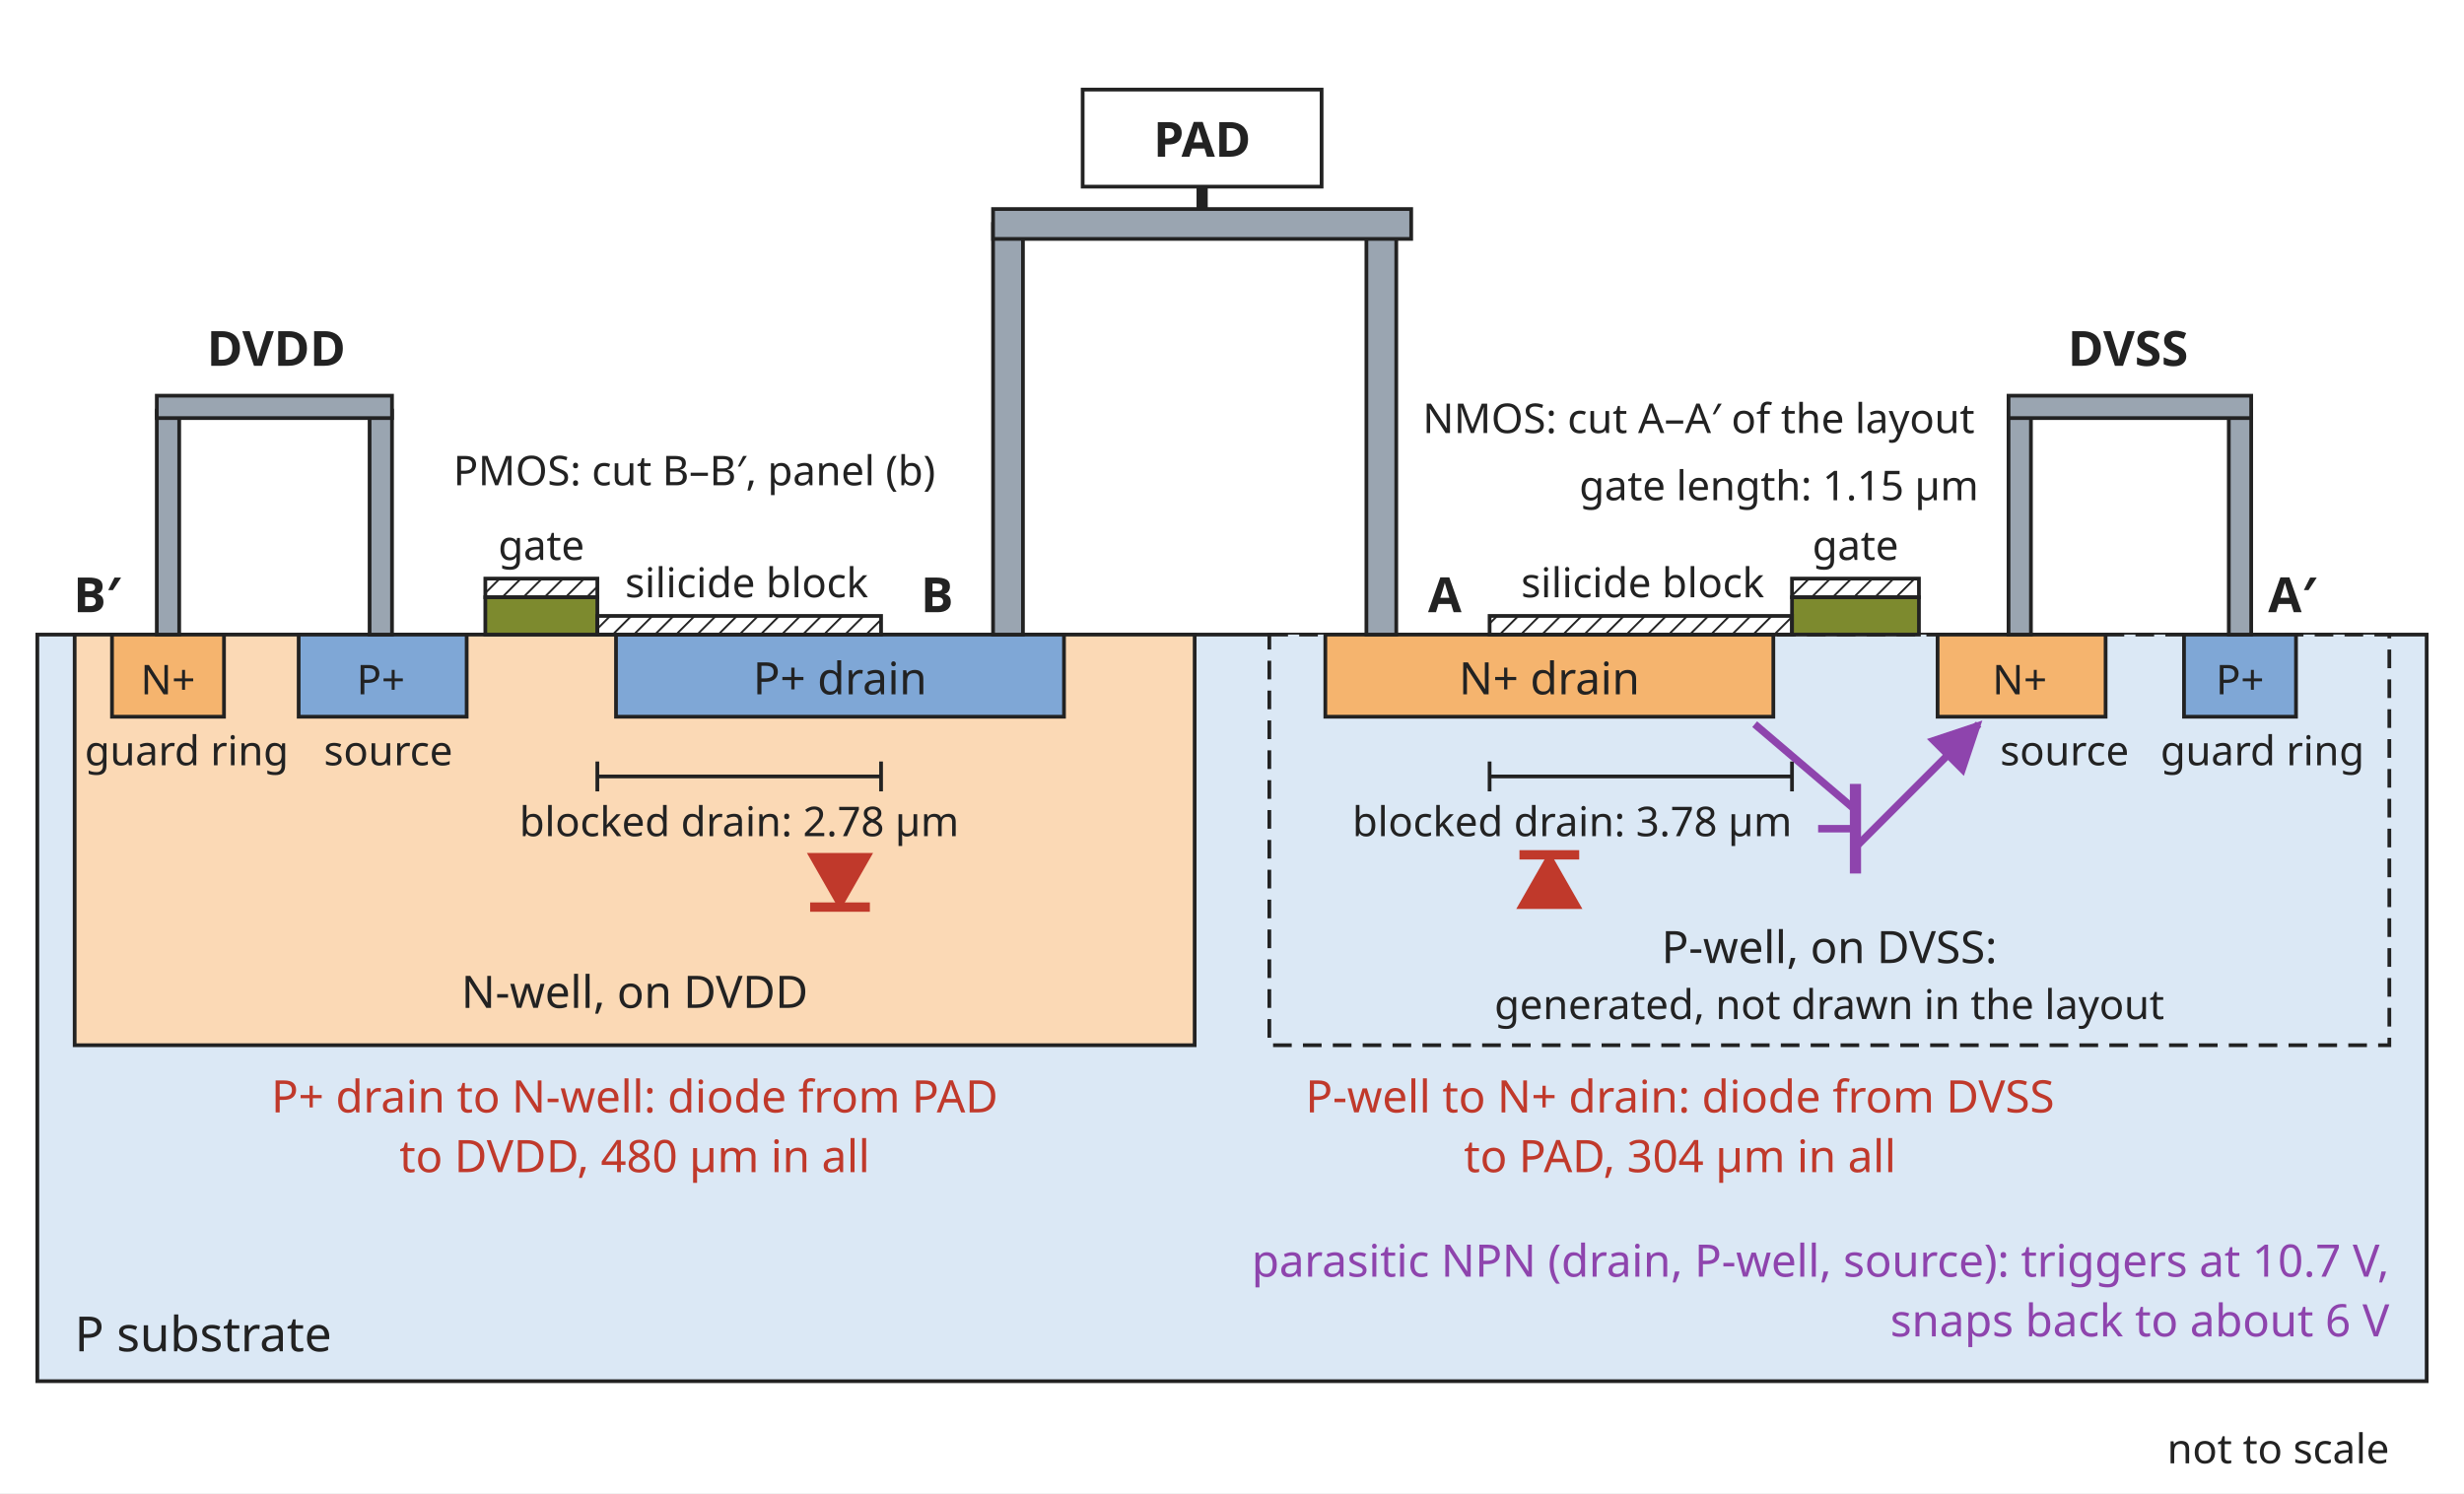
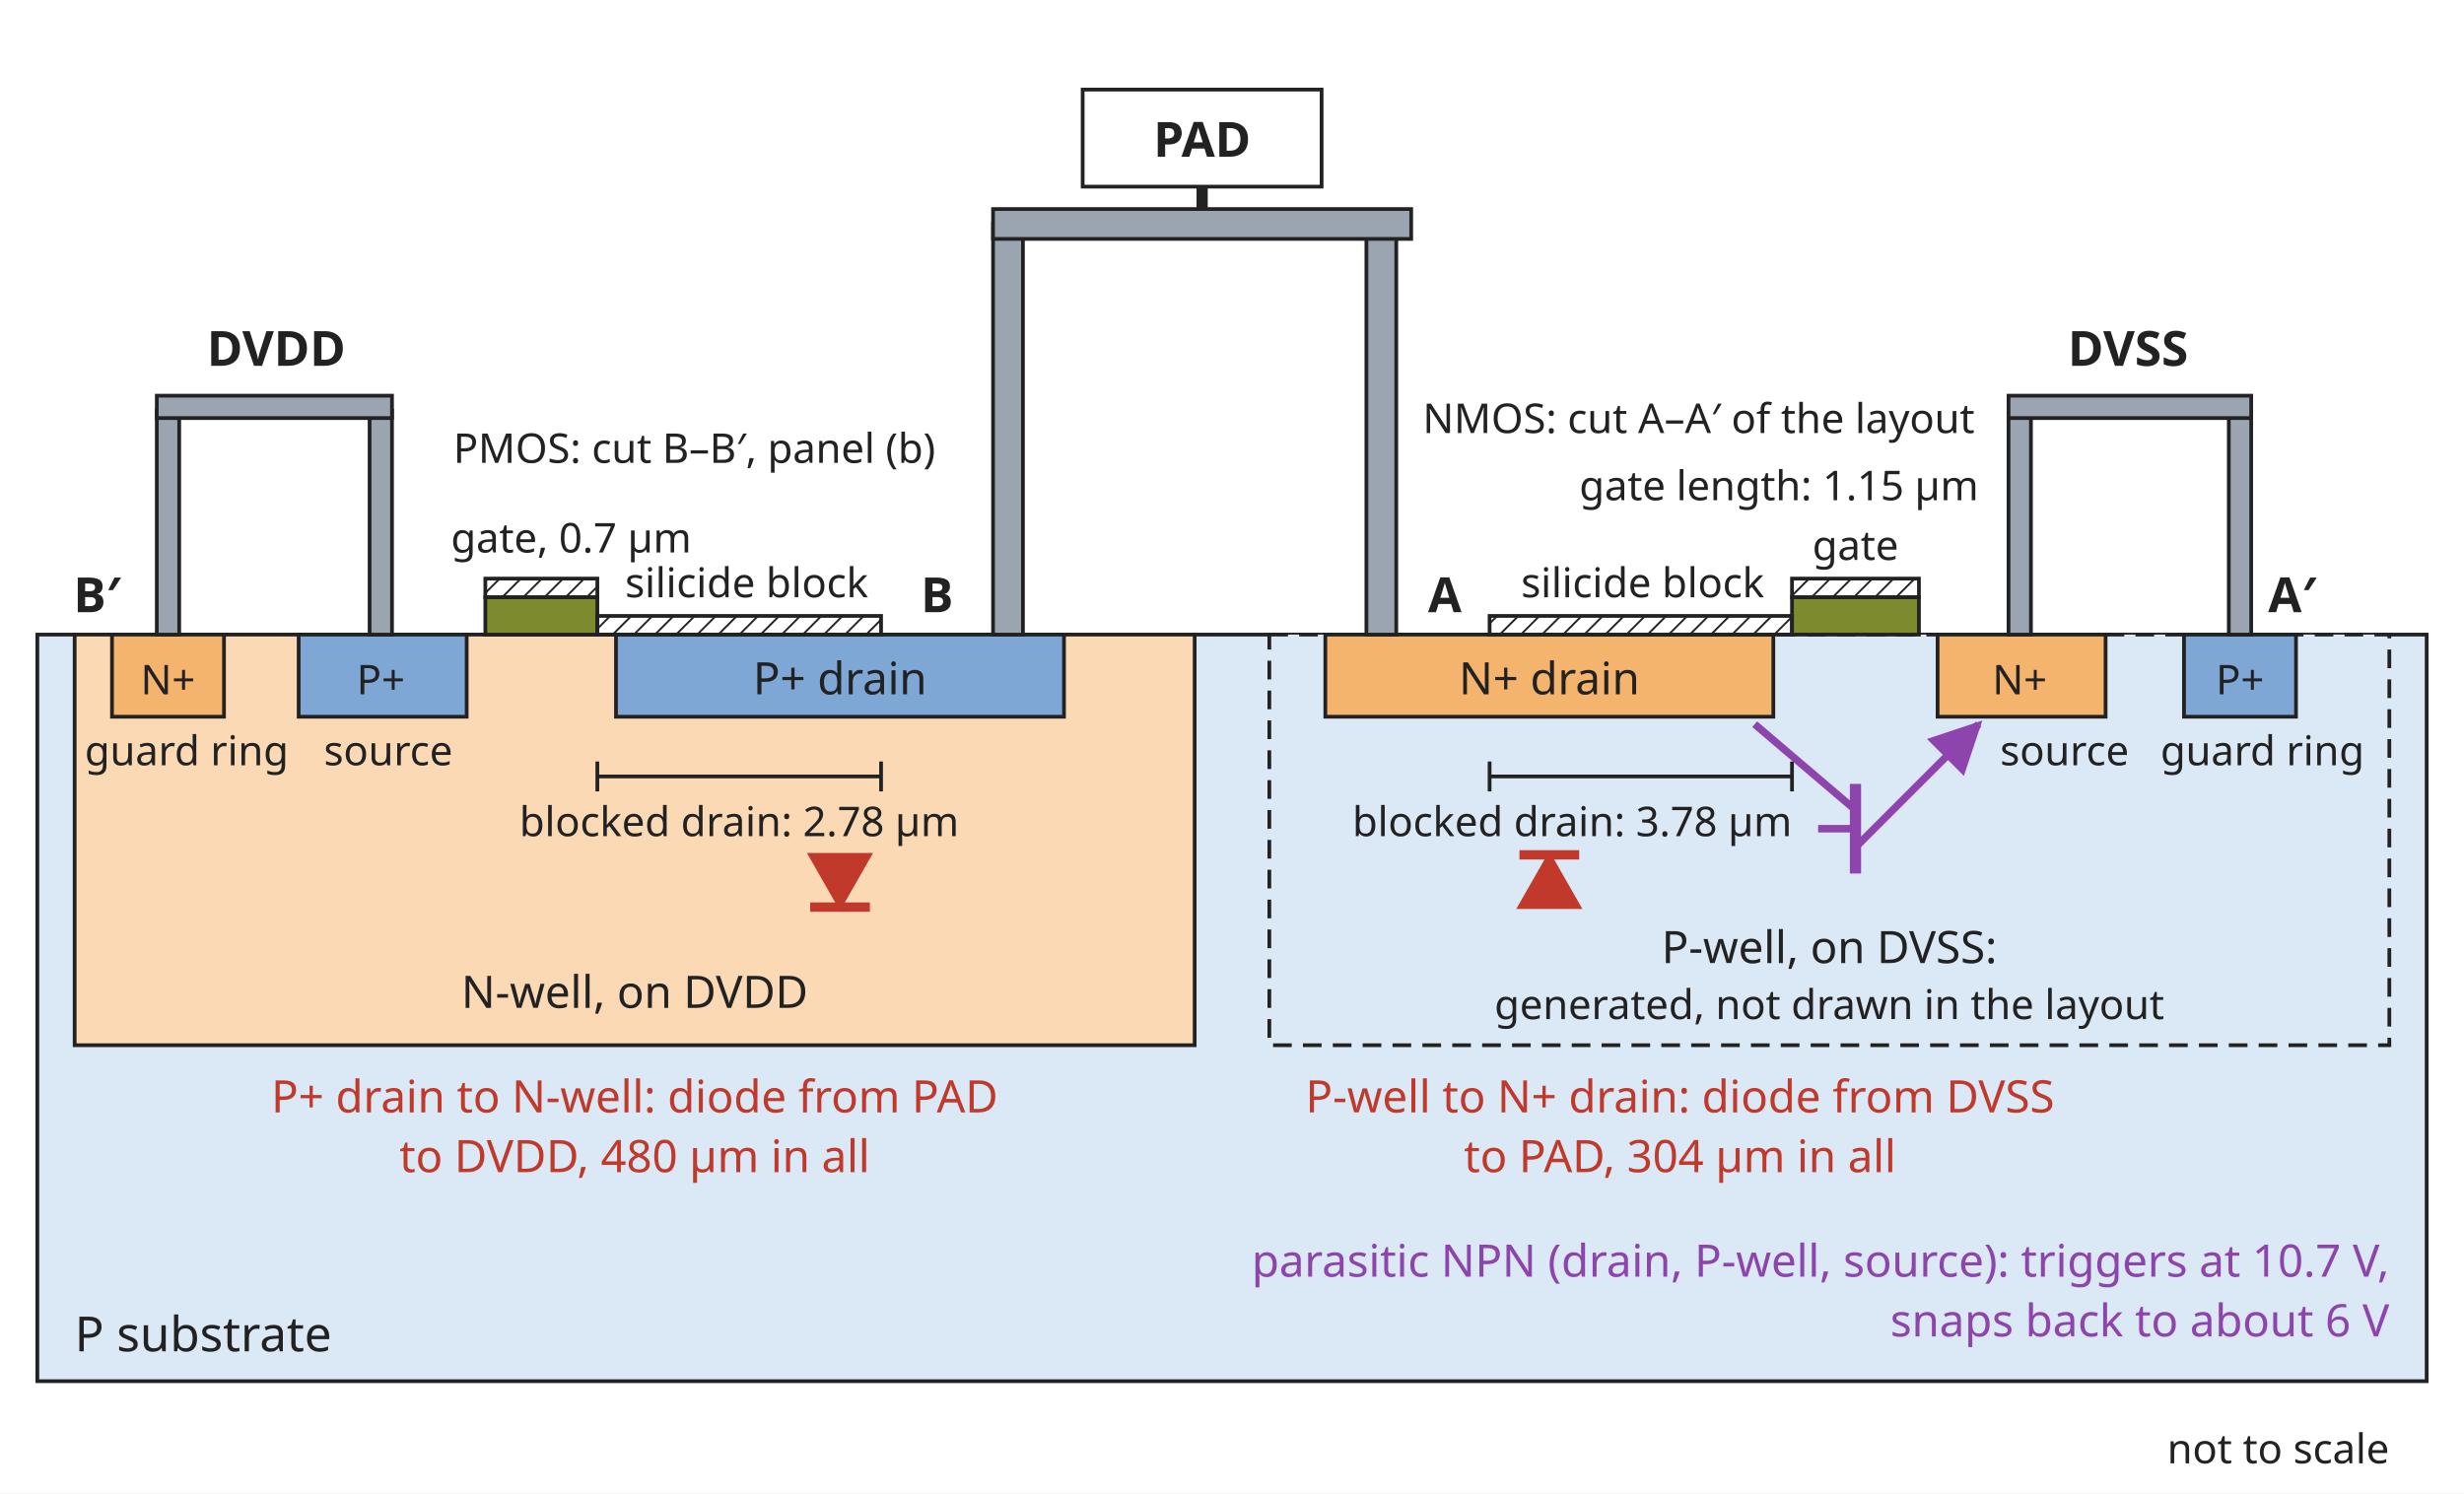
<svg xmlns="http://www.w3.org/2000/svg" width="660" height="400" viewBox="0 0 660 400" font-family="sans-serif">
  <rect width="660" height="400" fill="white" />
  <defs>
    <marker id="arrow" viewBox="0 0 10 10" refX="9" refY="5" markerWidth="7" markerHeight="7" orient="auto-start-reverse">
      <path d="M0,0 L10,5 L0,10 z" fill="#8e44ad" />
    </marker>
    <pattern id="hatch" width="4" height="4" patternUnits="userSpaceOnUse" patternTransform="rotate(45)">
      <line x1="0" y1="0" x2="0" y2="4" stroke="#222222" stroke-width="1" />
    </pattern>
  </defs>
  <rect x="10" y="170" width="640" height="200" fill="#dbe8f5" stroke="#222222" />
  <text x="20" y="362" text-anchor="start" font-size="13" fill="#222222" font-weight="normal">P substrate</text>
  <rect x="20" y="170" width="300" height="110" fill="#fbd9b5" stroke="#222222" />
  <text x="170" y="270" text-anchor="middle" font-size="12" fill="#222222" font-weight="normal">N-well, on DVDD</text>
  <rect x="30" y="170" width="30" height="22" fill="#f5b46e" stroke="#222222" />
  <rect x="80" y="170" width="45" height="22" fill="#7fa7d6" stroke="#222222" />
  <rect x="130" y="160" width="30" height="10" fill="#7d8a2e" stroke="#222222" />
  <rect x="165" y="170" width="120" height="22" fill="#7fa7d6" stroke="#222222" />
  <text x="225" y="186" text-anchor="middle" font-size="12" fill="#222222" font-weight="normal">P+ drain</text>
  <line x1="160" y1="208" x2="236" y2="208" stroke="#222222" stroke-width="1" />
  <line x1="160" y1="204" x2="160" y2="212" stroke="#222222" stroke-width="1" />
  <line x1="236" y1="204" x2="236" y2="212" stroke="#222222" stroke-width="1" />
  <text x="198.0" y="224" text-anchor="middle" font-size="11" fill="#222222" font-weight="normal">blocked drain: 2.78 µm</text>
  <text x="200" y="160" text-anchor="middle" font-size="11" fill="#222222" font-weight="normal">silicide block</text>
  <rect x="340" y="170" width="300" height="110" fill="#dbe8f5" stroke="#222222" stroke-dasharray="5,3" />
  <text x="490" y="258" text-anchor="middle" font-size="12" fill="#222222" font-weight="normal">P-well, on DVSS:</text>
  <text x="490" y="273" text-anchor="middle" font-size="11" fill="#222222" font-weight="normal">generated, not drawn in the layout</text>
  <rect x="355" y="170" width="120" height="22" fill="#f5b46e" stroke="#222222" />
  <text x="415" y="186" text-anchor="middle" font-size="12" fill="#222222" font-weight="normal">N+ drain</text>
  <rect x="480" y="160" width="34" height="10" fill="#7d8a2e" stroke="#222222" />
  <rect x="519" y="170" width="45" height="22" fill="#f5b46e" stroke="#222222" />
  <rect x="585" y="170" width="30" height="22" fill="#7fa7d6" stroke="#222222" />
  <line x1="399" y1="208" x2="480" y2="208" stroke="#222222" stroke-width="1" />
  <line x1="399" y1="204" x2="399" y2="212" stroke="#222222" stroke-width="1" />
  <line x1="480" y1="204" x2="480" y2="212" stroke="#222222" stroke-width="1" />
  <text x="480" y="224" text-anchor="end" font-size="11" fill="#222222" font-weight="normal">blocked drain: 3.78 µm</text>
  <text x="440" y="160" text-anchor="middle" font-size="11" fill="#222222" font-weight="normal">silicide block</text>
  <text x="530" y="134" text-anchor="end" font-size="11" fill="#222222" font-weight="normal">gate length: 1.15 µm</text>
  <text x="387" y="164" text-anchor="middle" font-size="13" fill="#222222" font-weight="bold">A</text>
  <text x="614" y="164" text-anchor="middle" font-size="13" fill="#222222" font-weight="bold">A′</text>
  <text x="455" y="116" text-anchor="middle" font-size="11" fill="#222222" font-weight="normal">NMOS: cut A–A′ of the layout</text>
  <text x="45" y="186" text-anchor="middle" font-size="11" fill="#222222" font-weight="normal">N+</text>
  <text x="102" y="186" text-anchor="middle" font-size="11" fill="#222222" font-weight="normal">P+</text>
  <text x="541" y="186" text-anchor="middle" font-size="11" fill="#222222" font-weight="normal">N+</text>
  <text x="600" y="186" text-anchor="middle" font-size="11" fill="#222222" font-weight="normal">P+</text>
  <text x="50" y="205" text-anchor="middle" font-size="11" fill="#222222" font-weight="normal">guard ring</text>
  <text x="104" y="205" text-anchor="middle" font-size="11" fill="#222222" font-weight="normal">source</text>
  <text x="553" y="205" text-anchor="middle" font-size="11" fill="#222222" font-weight="normal">source</text>
  <text x="606" y="205" text-anchor="middle" font-size="11" fill="#222222" font-weight="normal">guard ring</text>
  <rect x="160" y="165" width="76" height="5" fill="url(#hatch)" stroke="#222222" />
  <rect x="399" y="165" width="81" height="5" fill="url(#hatch)" stroke="#222222" />
  <rect x="130" y="155" width="30" height="5" fill="url(#hatch)" stroke="#222222" />
  <rect x="480" y="155" width="34" height="5" fill="url(#hatch)" stroke="#222222" />
  <text x="640" y="392" text-anchor="end" font-size="11" fill="#222222" font-weight="normal">not to scale</text>
  <text x="497" y="150" text-anchor="middle" font-size="11" fill="#222222" font-weight="normal">gate</text>
  <rect x="266" y="60" width="8" height="110" fill="#9aa5b1" stroke="#222222" />
  <rect x="366" y="60" width="8" height="110" fill="#9aa5b1" stroke="#222222" />
  <rect x="266" y="56" width="112" height="8" fill="#9aa5b1" stroke="#222222" />
  <rect x="290" y="24" width="64" height="26" fill="#ffffff" stroke="#222222" />
  <text x="322" y="42" text-anchor="middle" font-size="13" fill="#222222" font-weight="bold">PAD</text>
  <line x1="322" y1="50" x2="322" y2="56" stroke="#222222" stroke-width="3" />
  <rect x="42" y="110" width="6" height="60" fill="#9aa5b1" stroke="#222222" />
  <rect x="99" y="110" width="6" height="60" fill="#9aa5b1" stroke="#222222" />
  <rect x="42" y="106" width="63" height="6" fill="#9aa5b1" stroke="#222222" />
  <text x="74" y="98" text-anchor="middle" font-size="13" fill="#222222" font-weight="bold">DVDD</text>
  <rect x="538" y="110" width="6" height="60" fill="#9aa5b1" stroke="#222222" />
  <rect x="597" y="110" width="6" height="60" fill="#9aa5b1" stroke="#222222" />
  <rect x="538" y="106" width="65" height="6" fill="#9aa5b1" stroke="#222222" />
  <text x="570" y="98" text-anchor="middle" font-size="13" fill="#222222" font-weight="bold">DVSS</text>
-   <text x="145" y="150" text-anchor="middle" font-size="11" fill="#222222" font-weight="normal">gate</text>
-   <text x="186" y="130" text-anchor="middle" font-size="11" fill="#222222" font-weight="normal">PMOS: cut B–B′, panel (b)</text>
+   <text x="153" y="148" text-anchor="middle" font-size="11" fill="#222222" font-weight="normal">gate, 0.7 µm</text>
+   <text x="186" y="124" text-anchor="middle" font-size="11" fill="#222222" font-weight="normal">PMOS: cut B–B′, panel (b)</text>
  <text x="251" y="164" text-anchor="middle" font-size="13" fill="#222222" font-weight="bold">B</text>
  <text x="26" y="164" text-anchor="middle" font-size="13" fill="#222222" font-weight="bold">B′</text>
  <polygon points="217,229 233,229 225,243" fill="#c0392b" stroke="#c0392b" />
  <line x1="217" y1="243" x2="233" y2="243" stroke="#c0392b" stroke-width="2.5" />
  <text x="237" y="241" text-anchor="start" font-size="12" fill="#c0392b" font-weight="normal" />
  <text x="170" y="298" text-anchor="middle" font-size="12" fill="#c0392b" font-weight="normal">P+ drain to N-well: diode from PAD</text>
  <text x="170" y="314" text-anchor="middle" font-size="12" fill="#c0392b" font-weight="normal">to DVDD, 480 µm in all</text>
  <polygon points="407,243 423,243 415,229" fill="#c0392b" stroke="#c0392b" />
  <line x1="407" y1="229" x2="423" y2="229" stroke="#c0392b" stroke-width="2.5" />
  <text x="427" y="241" text-anchor="start" font-size="12" fill="#c0392b" font-weight="normal" />
  <text x="450" y="298" text-anchor="middle" font-size="12" fill="#c0392b" font-weight="normal">P-well to N+ drain: diode from DVSS</text>
  <text x="450" y="314" text-anchor="middle" font-size="12" fill="#c0392b" font-weight="normal">to PAD, 304 µm in all</text>
  <line x1="497" y1="210" x2="497" y2="234" stroke="#8e44ad" stroke-width="3" />
  <line x1="497" y1="217" x2="470" y2="194" stroke="#8e44ad" stroke-width="2" />
  <line x1="497" y1="227" x2="530" y2="194" stroke="#8e44ad" stroke-width="2" marker-end="url(#arrow)" />
  <line x1="497" y1="222" x2="487" y2="222" stroke="#8e44ad" stroke-width="2" />
  <text x="640" y="342" text-anchor="end" font-size="12" fill="#8e44ad" font-weight="normal">parasitic NPN (drain, P-well, source): triggers at 10.7 V,</text>
  <text x="640" y="358" text-anchor="end" font-size="12" fill="#8e44ad" font-weight="normal">snaps back to about 6 V</text>
</svg>
